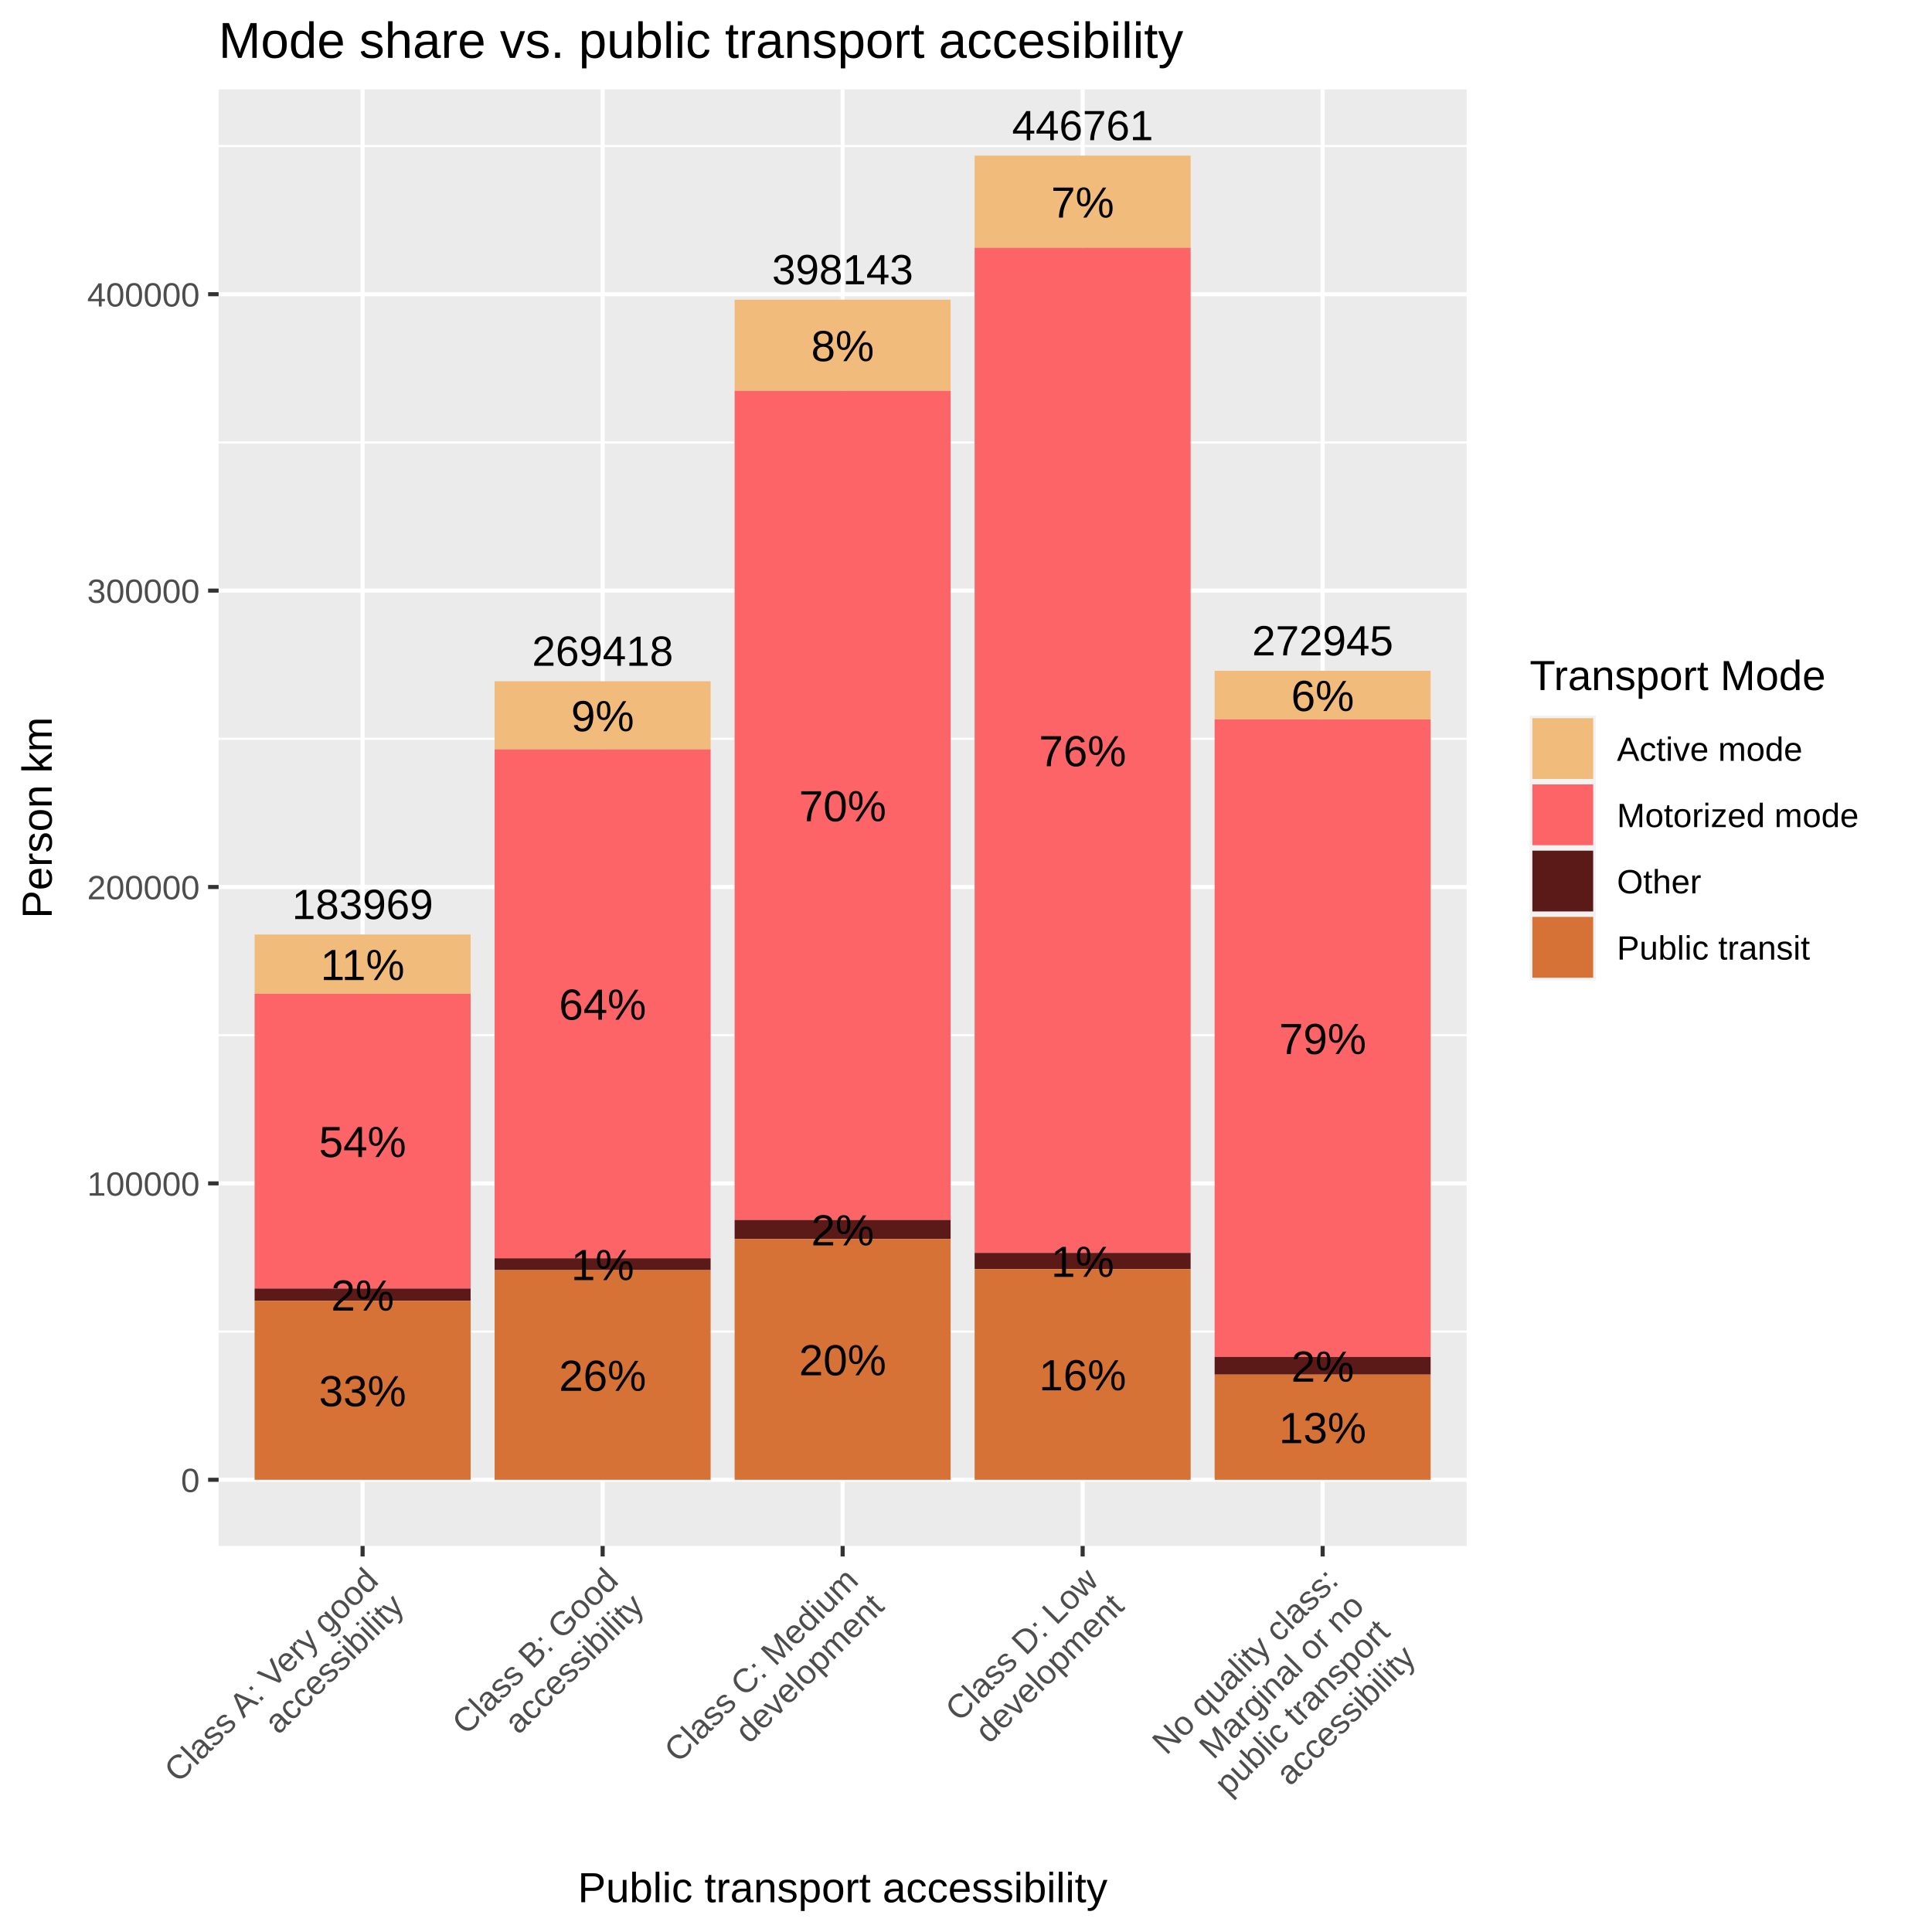
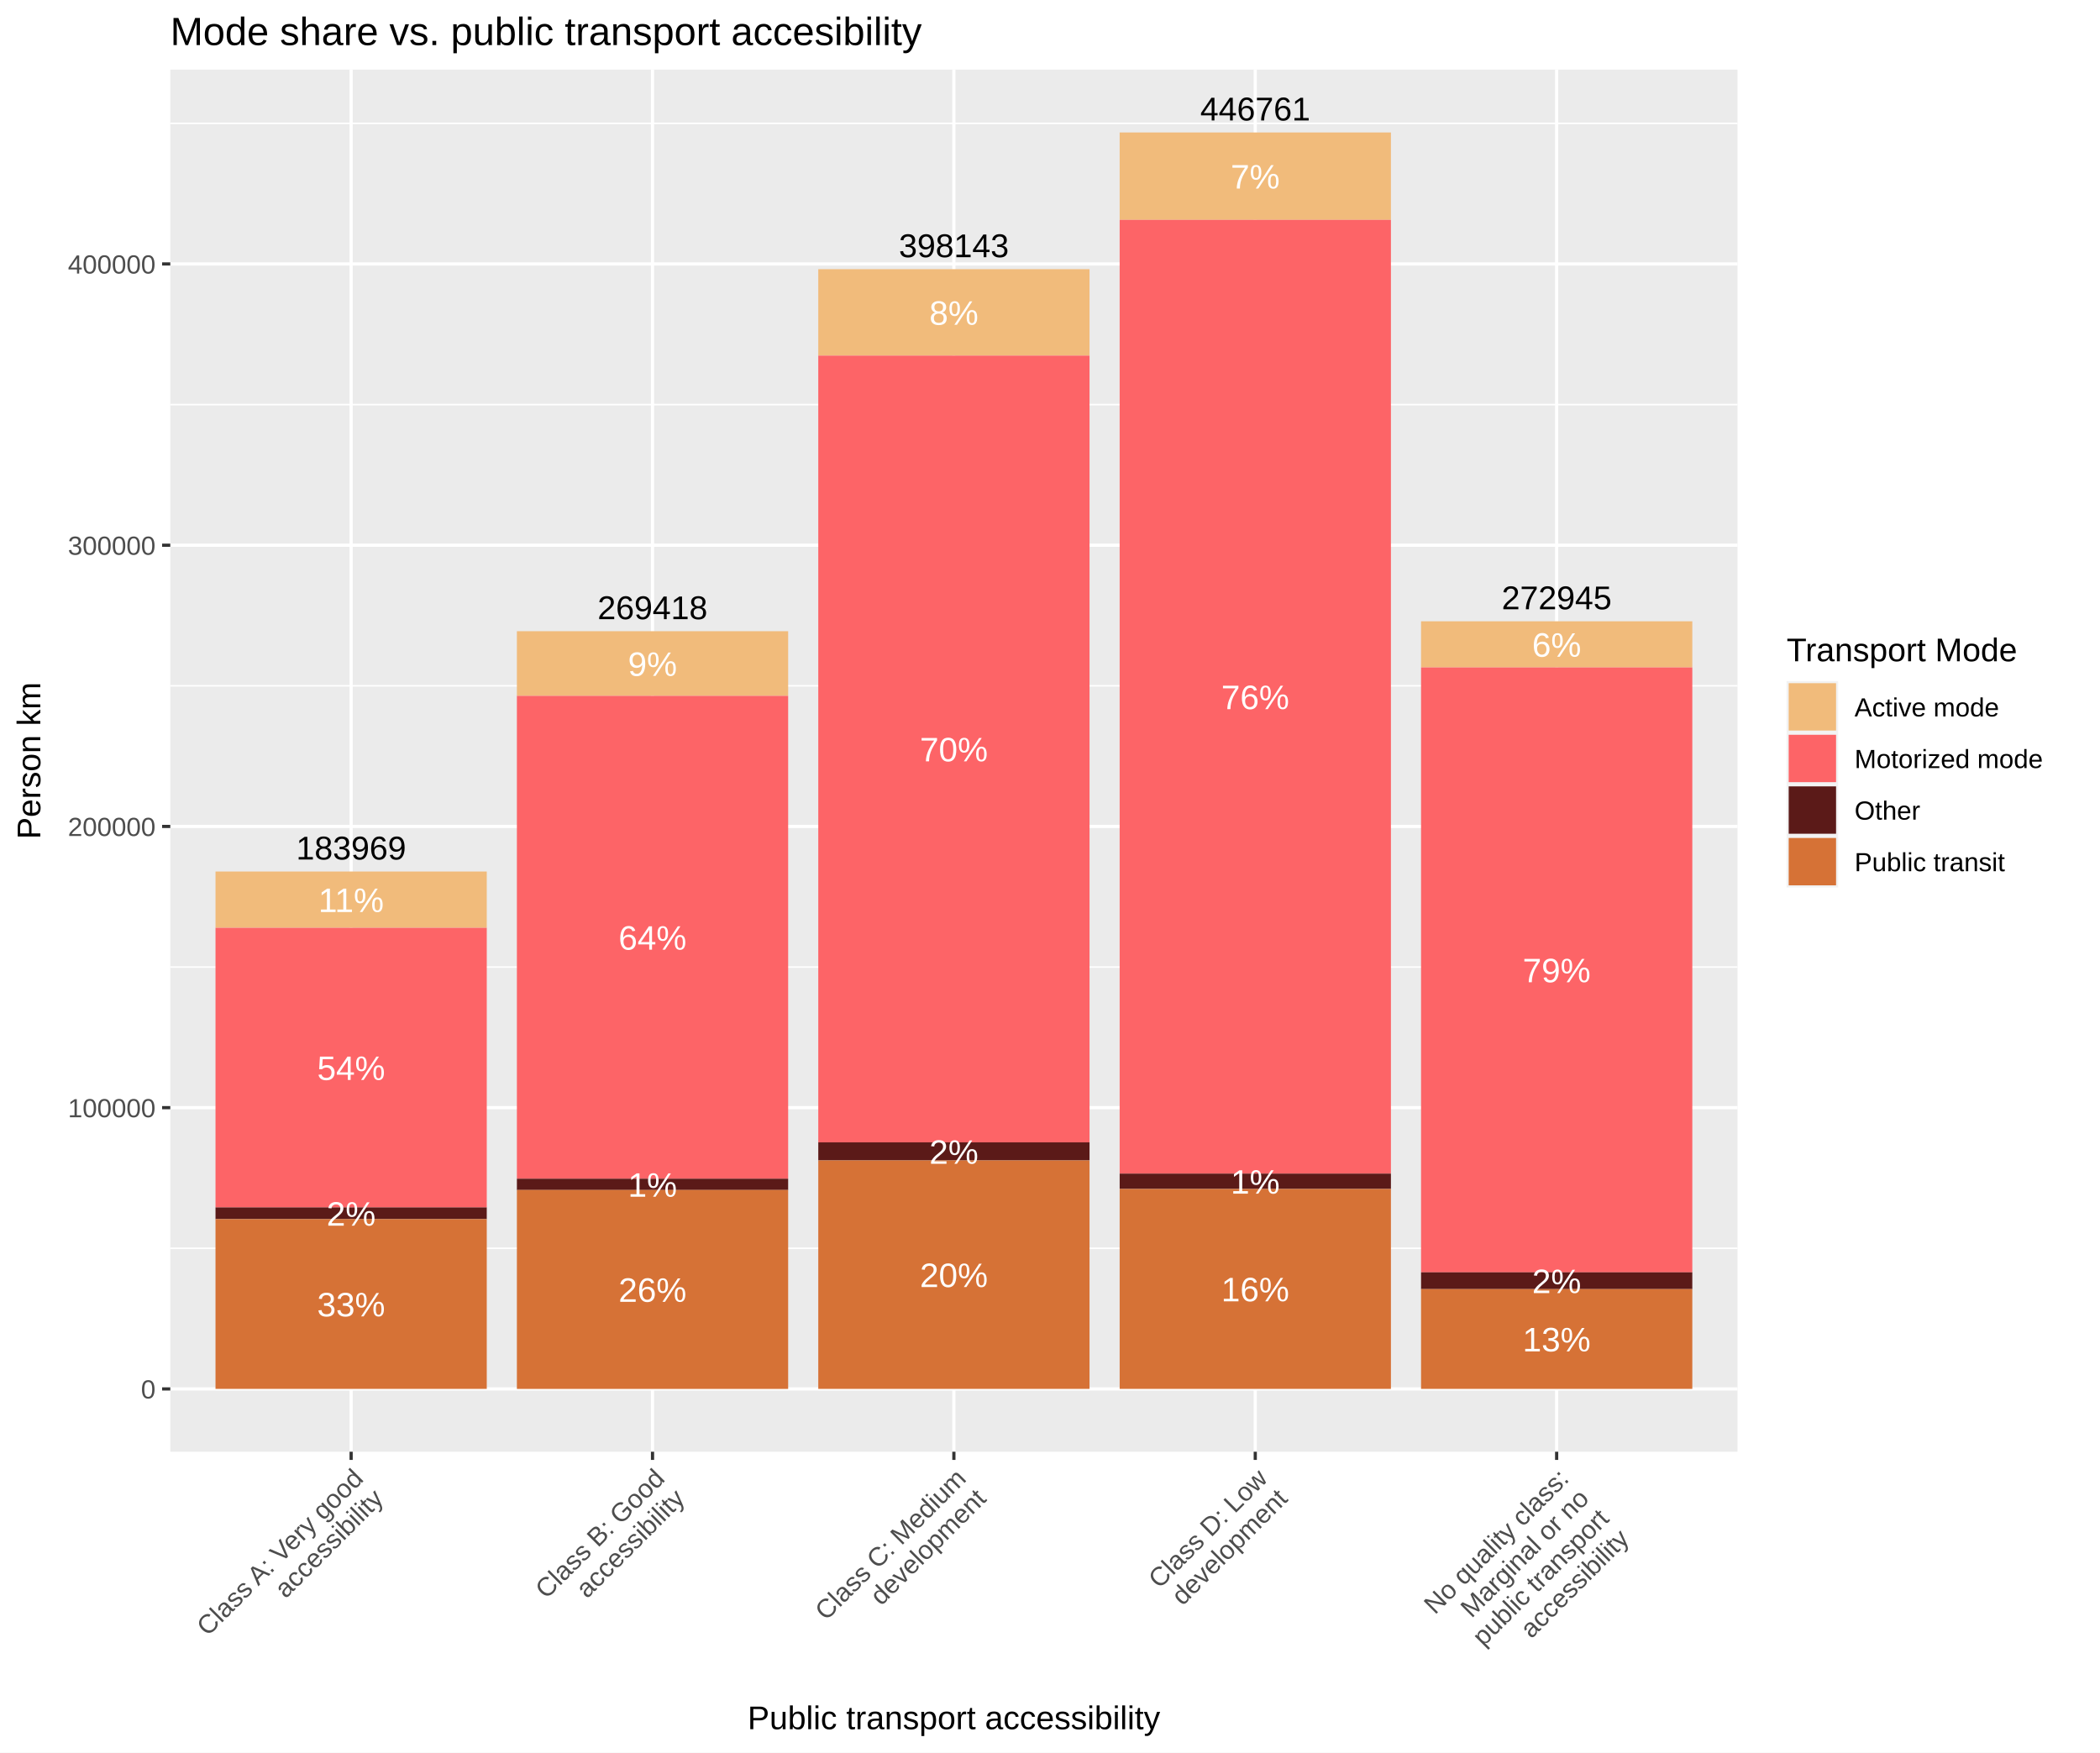
- <svg xmlns="http://www.w3.org/2000/svg" class="svglite" width="504.00pt" height="504.00pt" viewBox="0 0 504.00 504.00">
+ <svg xmlns="http://www.w3.org/2000/svg" class="svglite" width="703.26pt" height="586.88pt" viewBox="0 0 703.26 586.88">
  <defs>
    <style type="text/css">
    .svglite line, .svglite polyline, .svglite polygon, .svglite path, .svglite rect, .svglite circle {
      fill: none;
      stroke: #000000;
      stroke-linecap: round;
      stroke-linejoin: round;
      stroke-miterlimit: 10.00;
    }
    .svglite text {
      white-space: pre;
    }
  </style>
  </defs>
  <rect width="100%" height="100%" style="stroke: none; fill: #FFFFFF;" />
  <defs>
-     <clipPath id="cpMC4wMHw1MDQuMDB8MC4wMHw1MDQuMDA=">
-       <rect x="0.00" y="0.00" width="504.00" height="504.00" />
+     <clipPath id="cpMC4wMHw3MDMuMjZ8MC4wMHw1ODYuODg=">
+       <rect x="0.00" y="0.00" width="703.26" height="586.88" />
    </clipPath>
  </defs>
-   <g clip-path="url(#cpMC4wMHw1MDQuMDB8MC4wMHw1MDQuMDA=)">
-     <rect x="0.00" y="-0" width="504.00" height="504.00" style="stroke-width: 1.07; stroke: #FFFFFF; fill: #FFFFFF;" />
+   <g clip-path="url(#cpMC4wMHw3MDMuMjZ8MC4wMHw1ODYuODg=)">
+     <rect x="0.00" y="0" width="703.26" height="586.88" style="stroke-width: 1.07; stroke: #FFFFFF; fill: #FFFFFF;" />
  </g>
  <defs>
-     <clipPath id="cpNTcuMDN8MzgyLjYxfDIzLjMyfDQwMy4zMA==">
-       <rect x="57.03" y="23.32" width="325.58" height="379.98" />
+     <clipPath id="cpNTcuMDN8NTgxLjg2fDIzLjMyfDQ4Ni4xOA==">
+       <rect x="57.03" y="23.32" width="524.83" height="462.86" />
    </clipPath>
  </defs>
-   <g clip-path="url(#cpNTcuMDN8MzgyLjYxfDIzLjMyfDQwMy4zMA==)">
-     <rect x="57.03" y="23.32" width="325.58" height="379.98" style="stroke-width: 1.07; stroke: none; fill: #EBEBEB;" />
-     <polyline points="57.03,347.37 382.61,347.37 " style="stroke-width: 0.53; stroke: #FFFFFF; stroke-linecap: butt;" />
-     <polyline points="57.03,270.05 382.61,270.05 " style="stroke-width: 0.53; stroke: #FFFFFF; stroke-linecap: butt;" />
-     <polyline points="57.03,192.73 382.61,192.73 " style="stroke-width: 0.53; stroke: #FFFFFF; stroke-linecap: butt;" />
-     <polyline points="57.03,115.41 382.61,115.41 " style="stroke-width: 0.53; stroke: #FFFFFF; stroke-linecap: butt;" />
-     <polyline points="57.03,38.09 382.61,38.09 " style="stroke-width: 0.53; stroke: #FFFFFF; stroke-linecap: butt;" />
-     <polyline points="57.03,386.03 382.61,386.03 " style="stroke-width: 1.07; stroke: #FFFFFF; stroke-linecap: butt;" />
-     <polyline points="57.03,308.71 382.61,308.71 " style="stroke-width: 1.07; stroke: #FFFFFF; stroke-linecap: butt;" />
-     <polyline points="57.03,231.39 382.61,231.39 " style="stroke-width: 1.07; stroke: #FFFFFF; stroke-linecap: butt;" />
-     <polyline points="57.03,154.07 382.61,154.07 " style="stroke-width: 1.07; stroke: #FFFFFF; stroke-linecap: butt;" />
-     <polyline points="57.03,76.75 382.61,76.75 " style="stroke-width: 1.07; stroke: #FFFFFF; stroke-linecap: butt;" />
-     <polyline points="94.59,403.30 94.59,23.32 " style="stroke-width: 1.07; stroke: #FFFFFF; stroke-linecap: butt;" />
-     <polyline points="157.21,403.30 157.21,23.32 " style="stroke-width: 1.07; stroke: #FFFFFF; stroke-linecap: butt;" />
-     <polyline points="219.82,403.30 219.82,23.32 " style="stroke-width: 1.07; stroke: #FFFFFF; stroke-linecap: butt;" />
-     <polyline points="282.43,403.30 282.43,23.32 " style="stroke-width: 1.07; stroke: #FFFFFF; stroke-linecap: butt;" />
-     <polyline points="345.04,403.30 345.04,23.32 " style="stroke-width: 1.07; stroke: #FFFFFF; stroke-linecap: butt;" />
-     <rect x="66.42" y="243.78" width="56.35" height="15.47" style="stroke-width: 1.07; stroke: none; stroke-linecap: butt; stroke-linejoin: miter; fill: #F1BB7B;" />
-     <rect x="66.42" y="259.25" width="56.35" height="76.89" style="stroke-width: 1.07; stroke: none; stroke-linecap: butt; stroke-linejoin: miter; fill: #FD6467;" />
-     <rect x="66.42" y="336.14" width="56.35" height="3.21" style="stroke-width: 1.07; stroke: none; stroke-linecap: butt; stroke-linejoin: miter; fill: #5B1A18;" />
-     <rect x="66.42" y="339.35" width="56.35" height="46.68" style="stroke-width: 1.07; stroke: none; stroke-linecap: butt; stroke-linejoin: miter; fill: #D67236;" />
-     <rect x="129.03" y="177.72" width="56.35" height="17.77" style="stroke-width: 1.07; stroke: none; stroke-linecap: butt; stroke-linejoin: miter; fill: #F1BB7B;" />
-     <rect x="129.03" y="195.48" width="56.35" height="132.77" style="stroke-width: 1.07; stroke: none; stroke-linecap: butt; stroke-linejoin: miter; fill: #FD6467;" />
-     <rect x="129.03" y="328.25" width="56.35" height="3.09" style="stroke-width: 1.07; stroke: none; stroke-linecap: butt; stroke-linejoin: miter; fill: #5B1A18;" />
-     <rect x="129.03" y="331.34" width="56.35" height="54.69" style="stroke-width: 1.07; stroke: none; stroke-linecap: butt; stroke-linejoin: miter; fill: #D67236;" />
-     <rect x="191.64" y="78.18" width="56.35" height="23.76" style="stroke-width: 1.07; stroke: none; stroke-linecap: butt; stroke-linejoin: miter; fill: #F1BB7B;" />
-     <rect x="191.64" y="101.94" width="56.35" height="216.31" style="stroke-width: 1.07; stroke: none; stroke-linecap: butt; stroke-linejoin: miter; fill: #FD6467;" />
-     <rect x="191.64" y="318.25" width="56.35" height="4.97" style="stroke-width: 1.07; stroke: none; stroke-linecap: butt; stroke-linejoin: miter; fill: #5B1A18;" />
-     <rect x="191.64" y="323.22" width="56.35" height="62.81" style="stroke-width: 1.07; stroke: none; stroke-linecap: butt; stroke-linejoin: miter; fill: #D67236;" />
-     <rect x="254.25" y="40.59" width="56.35" height="24.03" style="stroke-width: 1.07; stroke: none; stroke-linecap: butt; stroke-linejoin: miter; fill: #F1BB7B;" />
-     <rect x="254.25" y="64.62" width="56.35" height="262.22" style="stroke-width: 1.07; stroke: none; stroke-linecap: butt; stroke-linejoin: miter; fill: #FD6467;" />
-     <rect x="254.25" y="326.84" width="56.35" height="4.21" style="stroke-width: 1.07; stroke: none; stroke-linecap: butt; stroke-linejoin: miter; fill: #5B1A18;" />
-     <rect x="254.25" y="331.06" width="56.35" height="54.97" style="stroke-width: 1.07; stroke: none; stroke-linecap: butt; stroke-linejoin: miter; fill: #D67236;" />
-     <rect x="316.86" y="174.99" width="56.35" height="12.68" style="stroke-width: 1.07; stroke: none; stroke-linecap: butt; stroke-linejoin: miter; fill: #F1BB7B;" />
-     <rect x="316.86" y="187.67" width="56.35" height="166.31" style="stroke-width: 1.07; stroke: none; stroke-linecap: butt; stroke-linejoin: miter; fill: #FD6467;" />
-     <rect x="316.86" y="353.98" width="56.35" height="4.61" style="stroke-width: 1.07; stroke: none; stroke-linecap: butt; stroke-linejoin: miter; fill: #5B1A18;" />
-     <rect x="316.86" y="358.59" width="56.35" height="27.44" style="stroke-width: 1.07; stroke: none; stroke-linecap: butt; stroke-linejoin: miter; fill: #D67236;" />
-     <text x="94.59" y="239.76" text-anchor="middle" style="font-size: 11.04px; font-family: &quot;Arimo&quot;;" textLength="42.12px" lengthAdjust="spacingAndGlyphs">183969</text>
-     <text x="157.21" y="173.69" text-anchor="middle" style="font-size: 11.04px; font-family: &quot;Arimo&quot;;" textLength="42.12px" lengthAdjust="spacingAndGlyphs">269418</text>
-     <text x="219.82" y="74.16" text-anchor="middle" style="font-size: 11.04px; font-family: &quot;Arimo&quot;;" textLength="42.12px" lengthAdjust="spacingAndGlyphs">398143</text>
-     <text x="282.43" y="36.57" text-anchor="middle" style="font-size: 11.04px; font-family: &quot;Arimo&quot;;" textLength="42.12px" lengthAdjust="spacingAndGlyphs">446761</text>
-     <text x="345.04" y="170.97" text-anchor="middle" style="font-size: 11.04px; font-family: &quot;Arimo&quot;;" textLength="42.12px" lengthAdjust="spacingAndGlyphs">272945</text>
-     <text x="94.59" y="255.67" text-anchor="middle" style="font-size: 11.38px; font-family: &quot;Arimo&quot;;" textLength="25.28px" lengthAdjust="spacingAndGlyphs">11%</text>
-     <text x="94.59" y="301.84" text-anchor="middle" style="font-size: 11.38px; font-family: &quot;Arimo&quot;;" textLength="25.28px" lengthAdjust="spacingAndGlyphs">54%</text>
-     <text x="94.59" y="341.89" text-anchor="middle" style="font-size: 11.38px; font-family: &quot;Arimo&quot;;" textLength="18.04px" lengthAdjust="spacingAndGlyphs">2%</text>
-     <text x="94.59" y="366.84" text-anchor="middle" style="font-size: 11.38px; font-family: &quot;Arimo&quot;;" textLength="25.28px" lengthAdjust="spacingAndGlyphs">33%</text>
-     <text x="157.21" y="190.75" text-anchor="middle" style="font-size: 11.38px; font-family: &quot;Arimo&quot;;" textLength="18.04px" lengthAdjust="spacingAndGlyphs">9%</text>
-     <text x="157.21" y="266.01" text-anchor="middle" style="font-size: 11.38px; font-family: &quot;Arimo&quot;;" textLength="25.28px" lengthAdjust="spacingAndGlyphs">64%</text>
-     <text x="157.21" y="333.94" text-anchor="middle" style="font-size: 11.38px; font-family: &quot;Arimo&quot;;" textLength="18.04px" lengthAdjust="spacingAndGlyphs">1%</text>
-     <text x="157.21" y="362.83" text-anchor="middle" style="font-size: 11.38px; font-family: &quot;Arimo&quot;;" textLength="25.28px" lengthAdjust="spacingAndGlyphs">26%</text>
-     <text x="219.82" y="94.21" text-anchor="middle" style="font-size: 11.38px; font-family: &quot;Arimo&quot;;" textLength="18.04px" lengthAdjust="spacingAndGlyphs">8%</text>
-     <text x="219.82" y="214.24" text-anchor="middle" style="font-size: 11.38px; font-family: &quot;Arimo&quot;;" textLength="25.28px" lengthAdjust="spacingAndGlyphs">70%</text>
-     <text x="219.82" y="324.88" text-anchor="middle" style="font-size: 11.38px; font-family: &quot;Arimo&quot;;" textLength="18.04px" lengthAdjust="spacingAndGlyphs">2%</text>
-     <text x="219.82" y="358.77" text-anchor="middle" style="font-size: 11.38px; font-family: &quot;Arimo&quot;;" textLength="25.28px" lengthAdjust="spacingAndGlyphs">20%</text>
-     <text x="282.43" y="56.76" text-anchor="middle" style="font-size: 11.38px; font-family: &quot;Arimo&quot;;" textLength="18.04px" lengthAdjust="spacingAndGlyphs">7%</text>
-     <text x="282.43" y="199.88" text-anchor="middle" style="font-size: 11.38px; font-family: &quot;Arimo&quot;;" textLength="25.28px" lengthAdjust="spacingAndGlyphs">76%</text>
-     <text x="282.43" y="333.10" text-anchor="middle" style="font-size: 11.38px; font-family: &quot;Arimo&quot;;" textLength="18.04px" lengthAdjust="spacingAndGlyphs">1%</text>
-     <text x="282.43" y="362.69" text-anchor="middle" style="font-size: 11.38px; font-family: &quot;Arimo&quot;;" textLength="25.28px" lengthAdjust="spacingAndGlyphs">16%</text>
-     <text x="345.04" y="185.48" text-anchor="middle" style="font-size: 11.38px; font-family: &quot;Arimo&quot;;" textLength="18.04px" lengthAdjust="spacingAndGlyphs">6%</text>
-     <text x="345.04" y="274.97" text-anchor="middle" style="font-size: 11.38px; font-family: &quot;Arimo&quot;;" textLength="25.28px" lengthAdjust="spacingAndGlyphs">79%</text>
-     <text x="345.04" y="360.43" text-anchor="middle" style="font-size: 11.38px; font-family: &quot;Arimo&quot;;" textLength="18.04px" lengthAdjust="spacingAndGlyphs">2%</text>
-     <text x="345.04" y="376.46" text-anchor="middle" style="font-size: 11.38px; font-family: &quot;Arimo&quot;;" textLength="25.28px" lengthAdjust="spacingAndGlyphs">13%</text>
+   <g clip-path="url(#cpNTcuMDN8NTgxLjg2fDIzLjMyfDQ4Ni4xOA==)">
+     <rect x="57.03" y="23.32" width="524.83" height="462.86" style="stroke-width: 1.07; stroke: none; fill: #EBEBEB;" />
+     <polyline points="57.03,418.05 581.86,418.05 " style="stroke-width: 0.53; stroke: #FFFFFF; stroke-linecap: butt;" />
+     <polyline points="57.03,323.87 581.86,323.87 " style="stroke-width: 0.53; stroke: #FFFFFF; stroke-linecap: butt;" />
+     <polyline points="57.03,229.68 581.86,229.68 " style="stroke-width: 0.53; stroke: #FFFFFF; stroke-linecap: butt;" />
+     <polyline points="57.03,135.50 581.86,135.50 " style="stroke-width: 0.53; stroke: #FFFFFF; stroke-linecap: butt;" />
+     <polyline points="57.03,41.31 581.86,41.31 " style="stroke-width: 0.53; stroke: #FFFFFF; stroke-linecap: butt;" />
+     <polyline points="57.03,465.15 581.86,465.15 " style="stroke-width: 1.07; stroke: #FFFFFF; stroke-linecap: butt;" />
+     <polyline points="57.03,370.96 581.86,370.96 " style="stroke-width: 1.07; stroke: #FFFFFF; stroke-linecap: butt;" />
+     <polyline points="57.03,276.77 581.86,276.77 " style="stroke-width: 1.07; stroke: #FFFFFF; stroke-linecap: butt;" />
+     <polyline points="57.03,182.59 581.86,182.59 " style="stroke-width: 1.07; stroke: #FFFFFF; stroke-linecap: butt;" />
+     <polyline points="57.03,88.40 581.86,88.40 " style="stroke-width: 1.07; stroke: #FFFFFF; stroke-linecap: butt;" />
+     <polyline points="117.59,486.18 117.59,23.32 " style="stroke-width: 1.07; stroke: #FFFFFF; stroke-linecap: butt;" />
+     <polyline points="218.52,486.18 218.52,23.32 " style="stroke-width: 1.07; stroke: #FFFFFF; stroke-linecap: butt;" />
+     <polyline points="319.44,486.18 319.44,23.32 " style="stroke-width: 1.07; stroke: #FFFFFF; stroke-linecap: butt;" />
+     <polyline points="420.37,486.18 420.37,23.32 " style="stroke-width: 1.07; stroke: #FFFFFF; stroke-linecap: butt;" />
+     <polyline points="521.30,486.18 521.30,23.32 " style="stroke-width: 1.07; stroke: #FFFFFF; stroke-linecap: butt;" />
+     <rect x="72.17" y="291.87" width="90.84" height="18.84" style="stroke-width: 1.07; stroke: none; stroke-linecap: butt; stroke-linejoin: miter; fill: #F1BB7B;" />
+     <rect x="72.17" y="310.72" width="90.84" height="93.66" style="stroke-width: 1.07; stroke: none; stroke-linecap: butt; stroke-linejoin: miter; fill: #FD6467;" />
+     <rect x="72.17" y="404.37" width="90.84" height="3.91" style="stroke-width: 1.07; stroke: none; stroke-linecap: butt; stroke-linejoin: miter; fill: #5B1A18;" />
+     <rect x="72.17" y="408.28" width="90.84" height="56.86" style="stroke-width: 1.07; stroke: none; stroke-linecap: butt; stroke-linejoin: miter; fill: #D67236;" />
+     <rect x="173.10" y="211.39" width="90.84" height="21.64" style="stroke-width: 1.07; stroke: none; stroke-linecap: butt; stroke-linejoin: miter; fill: #F1BB7B;" />
+     <rect x="173.10" y="233.04" width="90.84" height="161.73" style="stroke-width: 1.07; stroke: none; stroke-linecap: butt; stroke-linejoin: miter; fill: #FD6467;" />
+     <rect x="173.10" y="394.76" width="90.84" height="3.77" style="stroke-width: 1.07; stroke: none; stroke-linecap: butt; stroke-linejoin: miter; fill: #5B1A18;" />
+     <rect x="173.10" y="398.53" width="90.84" height="66.62" style="stroke-width: 1.07; stroke: none; stroke-linecap: butt; stroke-linejoin: miter; fill: #D67236;" />
+     <rect x="274.03" y="90.15" width="90.84" height="28.94" style="stroke-width: 1.07; stroke: none; stroke-linecap: butt; stroke-linejoin: miter; fill: #F1BB7B;" />
+     <rect x="274.03" y="119.09" width="90.84" height="263.49" style="stroke-width: 1.07; stroke: none; stroke-linecap: butt; stroke-linejoin: miter; fill: #FD6467;" />
+     <rect x="274.03" y="382.58" width="90.84" height="6.05" style="stroke-width: 1.07; stroke: none; stroke-linecap: butt; stroke-linejoin: miter; fill: #5B1A18;" />
+     <rect x="274.03" y="388.63" width="90.84" height="76.51" style="stroke-width: 1.07; stroke: none; stroke-linecap: butt; stroke-linejoin: miter; fill: #D67236;" />
+     <rect x="374.96" y="44.36" width="90.84" height="29.27" style="stroke-width: 1.07; stroke: none; stroke-linecap: butt; stroke-linejoin: miter; fill: #F1BB7B;" />
+     <rect x="374.96" y="73.63" width="90.84" height="319.42" style="stroke-width: 1.07; stroke: none; stroke-linecap: butt; stroke-linejoin: miter; fill: #FD6467;" />
+     <rect x="374.96" y="393.05" width="90.84" height="5.13" style="stroke-width: 1.07; stroke: none; stroke-linecap: butt; stroke-linejoin: miter; fill: #5B1A18;" />
+     <rect x="374.96" y="398.18" width="90.84" height="66.96" style="stroke-width: 1.07; stroke: none; stroke-linecap: butt; stroke-linejoin: miter; fill: #D67236;" />
+     <rect x="475.89" y="208.07" width="90.84" height="15.45" style="stroke-width: 1.07; stroke: none; stroke-linecap: butt; stroke-linejoin: miter; fill: #F1BB7B;" />
+     <rect x="475.89" y="223.52" width="90.84" height="202.59" style="stroke-width: 1.07; stroke: none; stroke-linecap: butt; stroke-linejoin: miter; fill: #FD6467;" />
+     <rect x="475.89" y="426.11" width="90.84" height="5.61" style="stroke-width: 1.07; stroke: none; stroke-linecap: butt; stroke-linejoin: miter; fill: #5B1A18;" />
+     <rect x="475.89" y="431.72" width="90.84" height="33.42" style="stroke-width: 1.07; stroke: none; stroke-linecap: butt; stroke-linejoin: miter; fill: #D67236;" />
+     <text x="117.59" y="287.85" text-anchor="middle" style="font-size: 11.04px; font-family: &quot;Arimo&quot;;" textLength="42.12px" lengthAdjust="spacingAndGlyphs">183969</text>
+     <text x="218.52" y="207.37" text-anchor="middle" style="font-size: 11.04px; font-family: &quot;Arimo&quot;;" textLength="42.12px" lengthAdjust="spacingAndGlyphs">269418</text>
+     <text x="319.44" y="86.13" text-anchor="middle" style="font-size: 11.04px; font-family: &quot;Arimo&quot;;" textLength="42.12px" lengthAdjust="spacingAndGlyphs">398143</text>
+     <text x="420.37" y="40.34" text-anchor="middle" style="font-size: 11.04px; font-family: &quot;Arimo&quot;;" textLength="42.12px" lengthAdjust="spacingAndGlyphs">446761</text>
+     <text x="521.30" y="204.05" text-anchor="middle" style="font-size: 11.04px; font-family: &quot;Arimo&quot;;" textLength="42.12px" lengthAdjust="spacingAndGlyphs">272945</text>
+     <text x="117.59" y="305.44" text-anchor="middle" style="font-size: 11.38px;fill: #FFFFFF; font-family: &quot;Arimo&quot;;" textLength="25.28px" lengthAdjust="spacingAndGlyphs">11%</text>
+     <text x="117.59" y="361.69" text-anchor="middle" style="font-size: 11.38px;fill: #FFFFFF; font-family: &quot;Arimo&quot;;" textLength="25.28px" lengthAdjust="spacingAndGlyphs">54%</text>
+     <text x="117.59" y="410.48" text-anchor="middle" style="font-size: 11.38px;fill: #FFFFFF; font-family: &quot;Arimo&quot;;" textLength="18.04px" lengthAdjust="spacingAndGlyphs">2%</text>
+     <text x="117.59" y="440.86" text-anchor="middle" style="font-size: 11.38px;fill: #FFFFFF; font-family: &quot;Arimo&quot;;" textLength="25.28px" lengthAdjust="spacingAndGlyphs">33%</text>
+     <text x="218.52" y="226.36" text-anchor="middle" style="font-size: 11.38px;fill: #FFFFFF; font-family: &quot;Arimo&quot;;" textLength="18.04px" lengthAdjust="spacingAndGlyphs">9%</text>
+     <text x="218.52" y="318.05" text-anchor="middle" style="font-size: 11.38px;fill: #FFFFFF; font-family: &quot;Arimo&quot;;" textLength="25.28px" lengthAdjust="spacingAndGlyphs">64%</text>
+     <text x="218.52" y="400.79" text-anchor="middle" style="font-size: 11.38px;fill: #FFFFFF; font-family: &quot;Arimo&quot;;" textLength="18.04px" lengthAdjust="spacingAndGlyphs">1%</text>
+     <text x="218.52" y="435.98" text-anchor="middle" style="font-size: 11.38px;fill: #FFFFFF; font-family: &quot;Arimo&quot;;" textLength="25.28px" lengthAdjust="spacingAndGlyphs">26%</text>
+     <text x="319.44" y="108.77" text-anchor="middle" style="font-size: 11.38px;fill: #FFFFFF; font-family: &quot;Arimo&quot;;" textLength="18.04px" lengthAdjust="spacingAndGlyphs">8%</text>
+     <text x="319.44" y="254.98" text-anchor="middle" style="font-size: 11.38px;fill: #FFFFFF; font-family: &quot;Arimo&quot;;" textLength="25.28px" lengthAdjust="spacingAndGlyphs">70%</text>
+     <text x="319.44" y="389.76" text-anchor="middle" style="font-size: 11.38px;fill: #FFFFFF; font-family: &quot;Arimo&quot;;" textLength="18.04px" lengthAdjust="spacingAndGlyphs">2%</text>
+     <text x="319.44" y="431.04" text-anchor="middle" style="font-size: 11.38px;fill: #FFFFFF; font-family: &quot;Arimo&quot;;" textLength="25.28px" lengthAdjust="spacingAndGlyphs">20%</text>
+     <text x="420.37" y="63.14" text-anchor="middle" style="font-size: 11.38px;fill: #FFFFFF; font-family: &quot;Arimo&quot;;" textLength="18.04px" lengthAdjust="spacingAndGlyphs">7%</text>
+     <text x="420.37" y="237.49" text-anchor="middle" style="font-size: 11.38px;fill: #FFFFFF; font-family: &quot;Arimo&quot;;" textLength="25.28px" lengthAdjust="spacingAndGlyphs">76%</text>
+     <text x="420.37" y="399.76" text-anchor="middle" style="font-size: 11.38px;fill: #FFFFFF; font-family: &quot;Arimo&quot;;" textLength="18.04px" lengthAdjust="spacingAndGlyphs">1%</text>
+     <text x="420.37" y="435.81" text-anchor="middle" style="font-size: 11.38px;fill: #FFFFFF; font-family: &quot;Arimo&quot;;" textLength="25.28px" lengthAdjust="spacingAndGlyphs">16%</text>
+     <text x="521.30" y="219.94" text-anchor="middle" style="font-size: 11.38px;fill: #FFFFFF; font-family: &quot;Arimo&quot;;" textLength="18.04px" lengthAdjust="spacingAndGlyphs">6%</text>
+     <text x="521.30" y="328.96" text-anchor="middle" style="font-size: 11.38px;fill: #FFFFFF; font-family: &quot;Arimo&quot;;" textLength="25.28px" lengthAdjust="spacingAndGlyphs">79%</text>
+     <text x="521.30" y="433.06" text-anchor="middle" style="font-size: 11.38px;fill: #FFFFFF; font-family: &quot;Arimo&quot;;" textLength="18.04px" lengthAdjust="spacingAndGlyphs">2%</text>
+     <text x="521.30" y="452.58" text-anchor="middle" style="font-size: 11.38px;fill: #FFFFFF; font-family: &quot;Arimo&quot;;" textLength="25.28px" lengthAdjust="spacingAndGlyphs">13%</text>
  </g>
-   <g clip-path="url(#cpMC4wMHw1MDQuMDB8MC4wMHw1MDQuMDA=)">
-     <text x="52.10" y="389.24" text-anchor="end" style="font-size: 8.80px;fill: #4D4D4D; font-family: &quot;Arimo&quot;;" textLength="5.59px" lengthAdjust="spacingAndGlyphs">0</text>
-     <text x="52.10" y="311.92" text-anchor="end" style="font-size: 8.80px;fill: #4D4D4D; font-family: &quot;Arimo&quot;;" textLength="33.57px" lengthAdjust="spacingAndGlyphs">100000</text>
-     <text x="52.10" y="234.60" text-anchor="end" style="font-size: 8.80px;fill: #4D4D4D; font-family: &quot;Arimo&quot;;" textLength="33.57px" lengthAdjust="spacingAndGlyphs">200000</text>
-     <text x="52.10" y="157.28" text-anchor="end" style="font-size: 8.80px;fill: #4D4D4D; font-family: &quot;Arimo&quot;;" textLength="33.57px" lengthAdjust="spacingAndGlyphs">300000</text>
-     <text x="52.10" y="79.96" text-anchor="end" style="font-size: 8.80px;fill: #4D4D4D; font-family: &quot;Arimo&quot;;" textLength="33.57px" lengthAdjust="spacingAndGlyphs">400000</text>
-     <polyline points="54.29,386.03 57.03,386.03 " style="stroke-width: 1.07; stroke: #333333; stroke-linecap: butt;" />
-     <polyline points="54.29,308.71 57.03,308.71 " style="stroke-width: 1.07; stroke: #333333; stroke-linecap: butt;" />
-     <polyline points="54.29,231.39 57.03,231.39 " style="stroke-width: 1.07; stroke: #333333; stroke-linecap: butt;" />
-     <polyline points="54.29,154.07 57.03,154.07 " style="stroke-width: 1.07; stroke: #333333; stroke-linecap: butt;" />
-     <polyline points="54.29,76.75 57.03,76.75 " style="stroke-width: 1.07; stroke: #333333; stroke-linecap: butt;" />
-     <polyline points="94.59,406.04 94.59,403.30 " style="stroke-width: 1.07; stroke: #333333; stroke-linecap: butt;" />
-     <polyline points="157.21,406.04 157.21,403.30 " style="stroke-width: 1.07; stroke: #333333; stroke-linecap: butt;" />
-     <polyline points="219.82,406.04 219.82,403.30 " style="stroke-width: 1.07; stroke: #333333; stroke-linecap: butt;" />
-     <polyline points="282.43,406.04 282.43,403.30 " style="stroke-width: 1.07; stroke: #333333; stroke-linecap: butt;" />
-     <polyline points="345.04,406.04 345.04,403.30 " style="stroke-width: 1.07; stroke: #333333; stroke-linecap: butt;" />
-     <text transform="translate(99.13,412.77) rotate(-45)" text-anchor="end" style="font-size: 8.80px;fill: #4D4D4D; font-family: &quot;Arimo&quot;;" textLength="81.89px" lengthAdjust="spacingAndGlyphs">Class A: Very good</text>
-     <text transform="translate(105.85,419.49) rotate(-45)" text-anchor="end" style="font-size: 8.80px;fill: #4D4D4D; font-family: &quot;Arimo&quot;;" textLength="53.69px" lengthAdjust="spacingAndGlyphs">accessibility</text>
-     <text transform="translate(161.74,412.77) rotate(-45)" text-anchor="end" style="font-size: 8.80px;fill: #4D4D4D; font-family: &quot;Arimo&quot;;" textLength="60.92px" lengthAdjust="spacingAndGlyphs">Class B: Good</text>
-     <text transform="translate(168.46,419.49) rotate(-45)" text-anchor="end" style="font-size: 8.80px;fill: #4D4D4D; font-family: &quot;Arimo&quot;;" textLength="53.69px" lengthAdjust="spacingAndGlyphs">accessibility</text>
-     <text transform="translate(224.35,412.77) rotate(-45)" text-anchor="end" style="font-size: 8.80px;fill: #4D4D4D; font-family: &quot;Arimo&quot;;" textLength="73.03px" lengthAdjust="spacingAndGlyphs">Class C: Medium</text>
-     <text transform="translate(231.07,419.49) rotate(-45)" text-anchor="end" style="font-size: 8.80px;fill: #4D4D4D; font-family: &quot;Arimo&quot;;" textLength="58.05px" lengthAdjust="spacingAndGlyphs">development</text>
-     <text transform="translate(286.96,412.77) rotate(-45)" text-anchor="end" style="font-size: 8.80px;fill: #4D4D4D; font-family: &quot;Arimo&quot;;" textLength="55.81px" lengthAdjust="spacingAndGlyphs">Class D: Low</text>
-     <text transform="translate(293.68,419.49) rotate(-45)" text-anchor="end" style="font-size: 8.80px;fill: #4D4D4D; font-family: &quot;Arimo&quot;;" textLength="58.05px" lengthAdjust="spacingAndGlyphs">development</text>
-     <text transform="translate(349.58,412.77) rotate(-45)" text-anchor="end" style="font-size: 8.80px;fill: #4D4D4D; font-family: &quot;Arimo&quot;;" textLength="72.48px" lengthAdjust="spacingAndGlyphs">No quality class:</text>
-     <text transform="translate(356.30,419.49) rotate(-45)" text-anchor="end" style="font-size: 8.80px;fill: #4D4D4D; font-family: &quot;Arimo&quot;;" textLength="63.44px" lengthAdjust="spacingAndGlyphs">Marginal or no</text>
-     <text transform="translate(363.02,426.21) rotate(-45)" text-anchor="end" style="font-size: 8.80px;fill: #4D4D4D; font-family: &quot;Arimo&quot;;" textLength="69.93px" lengthAdjust="spacingAndGlyphs">public transport</text>
-     <text transform="translate(369.74,432.93) rotate(-45)" text-anchor="end" style="font-size: 8.80px;fill: #4D4D4D; font-family: &quot;Arimo&quot;;" textLength="53.69px" lengthAdjust="spacingAndGlyphs">accessibility</text>
-     <text x="219.82" y="496.23" text-anchor="middle" style="font-size: 11.00px; font-family: &quot;Arimo&quot;;" textLength="157.49px" lengthAdjust="spacingAndGlyphs">Public transport accessibility</text>
-     <text transform="translate(13.50,213.31) rotate(-90)" text-anchor="middle" style="font-size: 11.00px; font-family: &quot;Arimo&quot;;" textLength="57.55px" lengthAdjust="spacingAndGlyphs">Person km</text>
-     <rect x="393.57" y="165.38" width="104.96" height="95.87" style="stroke-width: 1.07; stroke: none; fill: #FFFFFF;" />
-     <text x="399.04" y="180.02" style="font-size: 11.00px; font-family: &quot;Arimo&quot;;" textLength="85.08px" lengthAdjust="spacingAndGlyphs">Transport Mode</text>
-     <rect x="399.04" y="186.65" width="17.28" height="17.28" style="stroke-width: 1.07; stroke: none; fill: #F2F2F2;" />
-     <rect x="399.75" y="187.35" width="15.86" height="15.86" style="stroke-width: 1.07; stroke: none; stroke-linecap: butt; stroke-linejoin: miter; fill: #F1BB7B;" />
-     <rect x="399.04" y="203.93" width="17.28" height="17.28" style="stroke-width: 1.07; stroke: none; fill: #F2F2F2;" />
-     <rect x="399.75" y="204.63" width="15.86" height="15.86" style="stroke-width: 1.07; stroke: none; stroke-linecap: butt; stroke-linejoin: miter; fill: #FD6467;" />
-     <rect x="399.04" y="221.21" width="17.28" height="17.28" style="stroke-width: 1.07; stroke: none; fill: #F2F2F2;" />
-     <rect x="399.75" y="221.91" width="15.86" height="15.86" style="stroke-width: 1.07; stroke: none; stroke-linecap: butt; stroke-linejoin: miter; fill: #5B1A18;" />
-     <rect x="399.04" y="238.49" width="17.28" height="17.28" style="stroke-width: 1.07; stroke: none; fill: #F2F2F2;" />
-     <rect x="399.75" y="239.19" width="15.86" height="15.86" style="stroke-width: 1.07; stroke: none; stroke-linecap: butt; stroke-linejoin: miter; fill: #D67236;" />
-     <text x="421.80" y="198.49" style="font-size: 8.80px; font-family: &quot;Arimo&quot;;" textLength="54.97px" lengthAdjust="spacingAndGlyphs">Active mode</text>
-     <text x="421.80" y="215.77" style="font-size: 8.80px; font-family: &quot;Arimo&quot;;" textLength="71.24px" lengthAdjust="spacingAndGlyphs">Motorized mode</text>
-     <text x="421.80" y="233.05" style="font-size: 8.80px; font-family: &quot;Arimo&quot;;" textLength="24.98px" lengthAdjust="spacingAndGlyphs">Other</text>
-     <text x="421.80" y="250.33" style="font-size: 8.80px; font-family: &quot;Arimo&quot;;" textLength="57.36px" lengthAdjust="spacingAndGlyphs">Public transit</text>
+   <g clip-path="url(#cpMC4wMHw3MDMuMjZ8MC4wMHw1ODYuODg=)">
+     <text x="52.10" y="468.35" text-anchor="end" style="font-size: 8.80px;fill: #4D4D4D; font-family: &quot;Arimo&quot;;" textLength="5.59px" lengthAdjust="spacingAndGlyphs">0</text>
+     <text x="52.10" y="374.17" text-anchor="end" style="font-size: 8.80px;fill: #4D4D4D; font-family: &quot;Arimo&quot;;" textLength="33.57px" lengthAdjust="spacingAndGlyphs">100000</text>
+     <text x="52.10" y="279.98" text-anchor="end" style="font-size: 8.80px;fill: #4D4D4D; font-family: &quot;Arimo&quot;;" textLength="33.57px" lengthAdjust="spacingAndGlyphs">200000</text>
+     <text x="52.10" y="185.80" text-anchor="end" style="font-size: 8.80px;fill: #4D4D4D; font-family: &quot;Arimo&quot;;" textLength="33.57px" lengthAdjust="spacingAndGlyphs">300000</text>
+     <text x="52.10" y="91.61" text-anchor="end" style="font-size: 8.80px;fill: #4D4D4D; font-family: &quot;Arimo&quot;;" textLength="33.57px" lengthAdjust="spacingAndGlyphs">400000</text>
+     <polyline points="54.29,465.15 57.03,465.15 " style="stroke-width: 1.07; stroke: #333333; stroke-linecap: butt;" />
+     <polyline points="54.29,370.96 57.03,370.96 " style="stroke-width: 1.07; stroke: #333333; stroke-linecap: butt;" />
+     <polyline points="54.29,276.77 57.03,276.77 " style="stroke-width: 1.07; stroke: #333333; stroke-linecap: butt;" />
+     <polyline points="54.29,182.59 57.03,182.59 " style="stroke-width: 1.07; stroke: #333333; stroke-linecap: butt;" />
+     <polyline points="54.29,88.40 57.03,88.40 " style="stroke-width: 1.07; stroke: #333333; stroke-linecap: butt;" />
+     <polyline points="117.59,488.92 117.59,486.18 " style="stroke-width: 1.07; stroke: #333333; stroke-linecap: butt;" />
+     <polyline points="218.52,488.92 218.52,486.18 " style="stroke-width: 1.07; stroke: #333333; stroke-linecap: butt;" />
+     <polyline points="319.44,488.92 319.44,486.18 " style="stroke-width: 1.07; stroke: #333333; stroke-linecap: butt;" />
+     <polyline points="420.37,488.92 420.37,486.18 " style="stroke-width: 1.07; stroke: #333333; stroke-linecap: butt;" />
+     <polyline points="521.30,488.92 521.30,486.18 " style="stroke-width: 1.07; stroke: #333333; stroke-linecap: butt;" />
+     <text transform="translate(122.12,495.65) rotate(-45)" text-anchor="end" style="font-size: 8.80px;fill: #4D4D4D; font-family: &quot;Arimo&quot;;" textLength="81.89px" lengthAdjust="spacingAndGlyphs">Class A: Very good</text>
+     <text transform="translate(128.84,502.37) rotate(-45)" text-anchor="end" style="font-size: 8.80px;fill: #4D4D4D; font-family: &quot;Arimo&quot;;" textLength="53.69px" lengthAdjust="spacingAndGlyphs">accessibility</text>
+     <text transform="translate(223.05,495.65) rotate(-45)" text-anchor="end" style="font-size: 8.80px;fill: #4D4D4D; font-family: &quot;Arimo&quot;;" textLength="60.92px" lengthAdjust="spacingAndGlyphs">Class B: Good</text>
+     <text transform="translate(229.77,502.37) rotate(-45)" text-anchor="end" style="font-size: 8.80px;fill: #4D4D4D; font-family: &quot;Arimo&quot;;" textLength="53.69px" lengthAdjust="spacingAndGlyphs">accessibility</text>
+     <text transform="translate(323.98,495.65) rotate(-45)" text-anchor="end" style="font-size: 8.80px;fill: #4D4D4D; font-family: &quot;Arimo&quot;;" textLength="73.03px" lengthAdjust="spacingAndGlyphs">Class C: Medium</text>
+     <text transform="translate(330.70,502.37) rotate(-45)" text-anchor="end" style="font-size: 8.80px;fill: #4D4D4D; font-family: &quot;Arimo&quot;;" textLength="58.05px" lengthAdjust="spacingAndGlyphs">development</text>
+     <text transform="translate(424.91,495.65) rotate(-45)" text-anchor="end" style="font-size: 8.80px;fill: #4D4D4D; font-family: &quot;Arimo&quot;;" textLength="55.81px" lengthAdjust="spacingAndGlyphs">Class D: Low</text>
+     <text transform="translate(431.63,502.37) rotate(-45)" text-anchor="end" style="font-size: 8.80px;fill: #4D4D4D; font-family: &quot;Arimo&quot;;" textLength="58.05px" lengthAdjust="spacingAndGlyphs">development</text>
+     <text transform="translate(525.84,495.65) rotate(-45)" text-anchor="end" style="font-size: 8.80px;fill: #4D4D4D; font-family: &quot;Arimo&quot;;" textLength="72.48px" lengthAdjust="spacingAndGlyphs">No quality class:</text>
+     <text transform="translate(532.56,502.37) rotate(-45)" text-anchor="end" style="font-size: 8.80px;fill: #4D4D4D; font-family: &quot;Arimo&quot;;" textLength="63.44px" lengthAdjust="spacingAndGlyphs">Marginal or no</text>
+     <text transform="translate(539.28,509.09) rotate(-45)" text-anchor="end" style="font-size: 8.80px;fill: #4D4D4D; font-family: &quot;Arimo&quot;;" textLength="69.93px" lengthAdjust="spacingAndGlyphs">public transport</text>
+     <text transform="translate(546.00,515.81) rotate(-45)" text-anchor="end" style="font-size: 8.80px;fill: #4D4D4D; font-family: &quot;Arimo&quot;;" textLength="53.69px" lengthAdjust="spacingAndGlyphs">accessibility</text>
+     <text x="319.44" y="579.11" text-anchor="middle" style="font-size: 11.00px; font-family: &quot;Arimo&quot;;" textLength="157.49px" lengthAdjust="spacingAndGlyphs">Public transport accessibility</text>
+     <text transform="translate(13.50,254.75) rotate(-90)" text-anchor="middle" style="font-size: 11.00px; font-family: &quot;Arimo&quot;;" textLength="57.55px" lengthAdjust="spacingAndGlyphs">Person km</text>
+     <rect x="592.82" y="206.82" width="104.96" height="95.87" style="stroke-width: 1.07; stroke: none; fill: #FFFFFF;" />
+     <text x="598.30" y="221.46" style="font-size: 11.00px; font-family: &quot;Arimo&quot;;" textLength="85.08px" lengthAdjust="spacingAndGlyphs">Transport Mode</text>
+     <rect x="598.30" y="228.09" width="17.28" height="17.28" style="stroke-width: 1.07; stroke: none; fill: #F2F2F2;" />
+     <rect x="599.01" y="228.80" width="15.86" height="15.86" style="stroke-width: 1.07; stroke: none; stroke-linecap: butt; stroke-linejoin: miter; fill: #F1BB7B;" />
+     <rect x="598.30" y="245.37" width="17.28" height="17.28" style="stroke-width: 1.07; stroke: none; fill: #F2F2F2;" />
+     <rect x="599.01" y="246.08" width="15.86" height="15.86" style="stroke-width: 1.07; stroke: none; stroke-linecap: butt; stroke-linejoin: miter; fill: #FD6467;" />
+     <rect x="598.30" y="262.65" width="17.28" height="17.28" style="stroke-width: 1.07; stroke: none; fill: #F2F2F2;" />
+     <rect x="599.01" y="263.36" width="15.86" height="15.86" style="stroke-width: 1.07; stroke: none; stroke-linecap: butt; stroke-linejoin: miter; fill: #5B1A18;" />
+     <rect x="598.30" y="279.93" width="17.28" height="17.28" style="stroke-width: 1.07; stroke: none; fill: #F2F2F2;" />
+     <rect x="599.01" y="280.64" width="15.86" height="15.86" style="stroke-width: 1.07; stroke: none; stroke-linecap: butt; stroke-linejoin: miter; fill: #D67236;" />
+     <text x="621.06" y="239.94" style="font-size: 8.80px; font-family: &quot;Arimo&quot;;" textLength="54.97px" lengthAdjust="spacingAndGlyphs">Active mode</text>
+     <text x="621.06" y="257.22" style="font-size: 8.80px; font-family: &quot;Arimo&quot;;" textLength="71.24px" lengthAdjust="spacingAndGlyphs">Motorized mode</text>
+     <text x="621.06" y="274.50" style="font-size: 8.80px; font-family: &quot;Arimo&quot;;" textLength="24.98px" lengthAdjust="spacingAndGlyphs">Other</text>
+     <text x="621.06" y="291.78" style="font-size: 8.80px; font-family: &quot;Arimo&quot;;" textLength="57.36px" lengthAdjust="spacingAndGlyphs">Public transit</text>
    <text x="57.03" y="15.10" style="font-size: 13.20px; font-family: &quot;Arimo&quot;;" textLength="286.52px" lengthAdjust="spacingAndGlyphs">Mode share vs. public transport accesibility</text>
  </g>
</svg>
